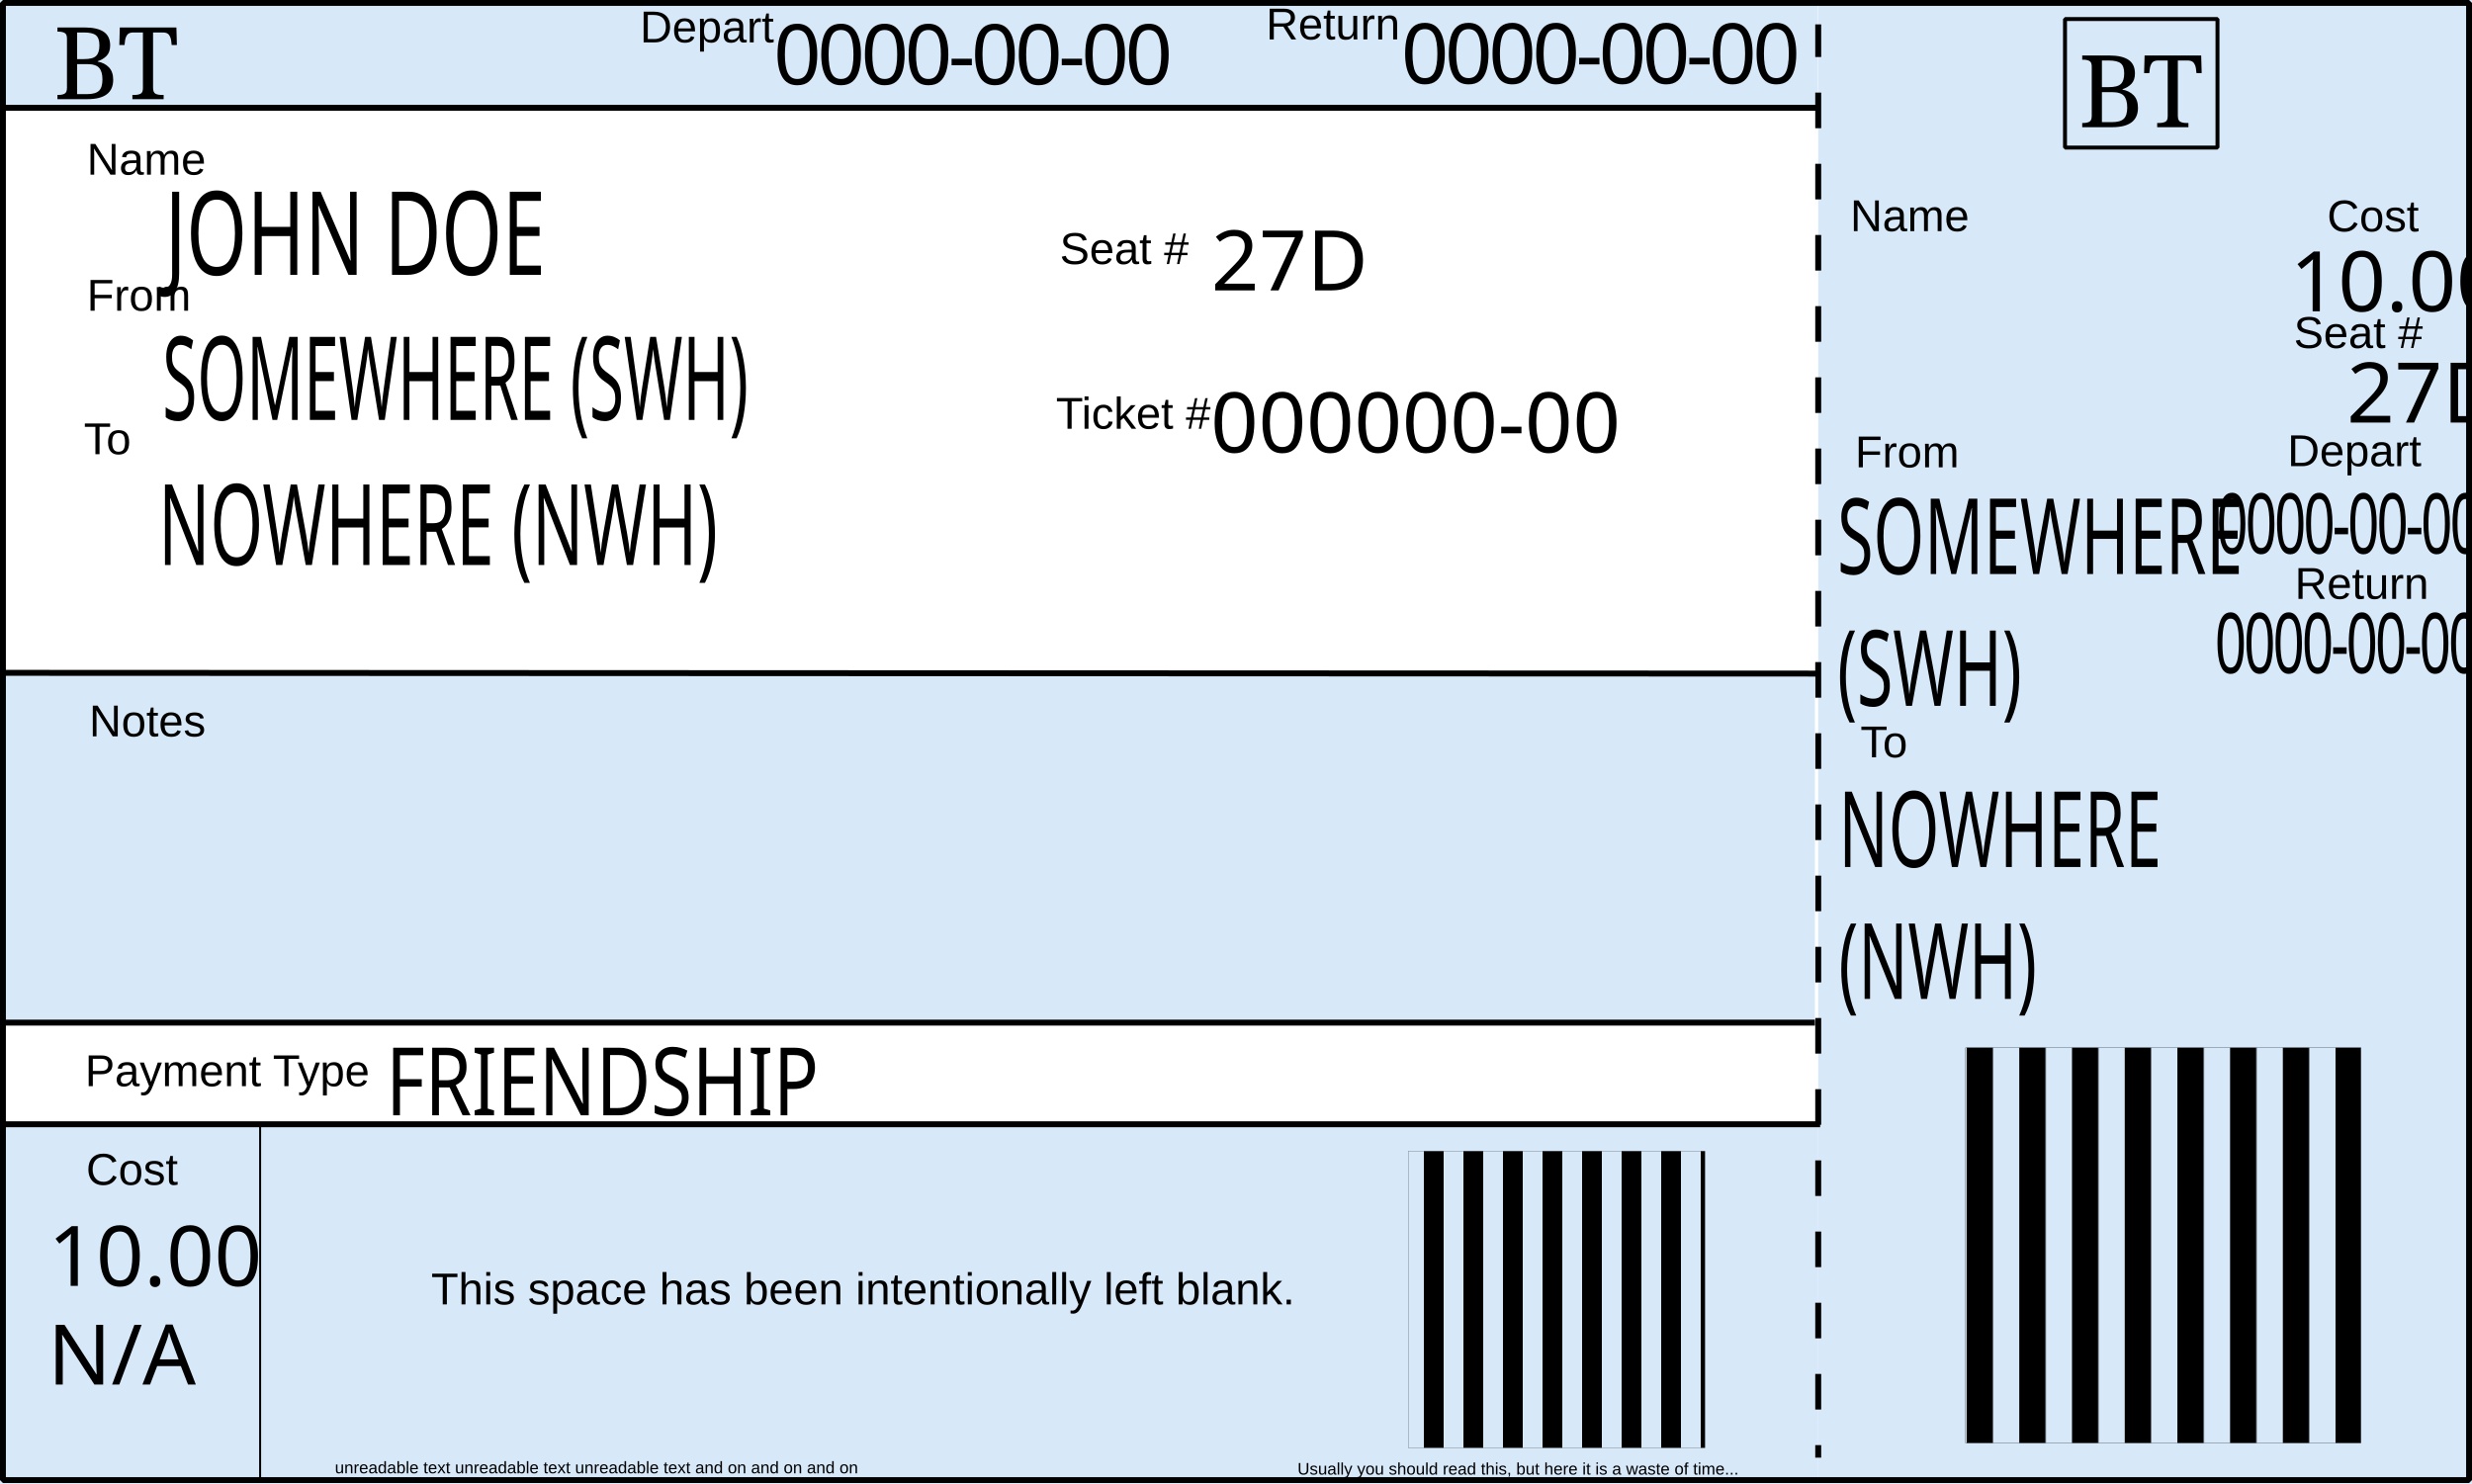
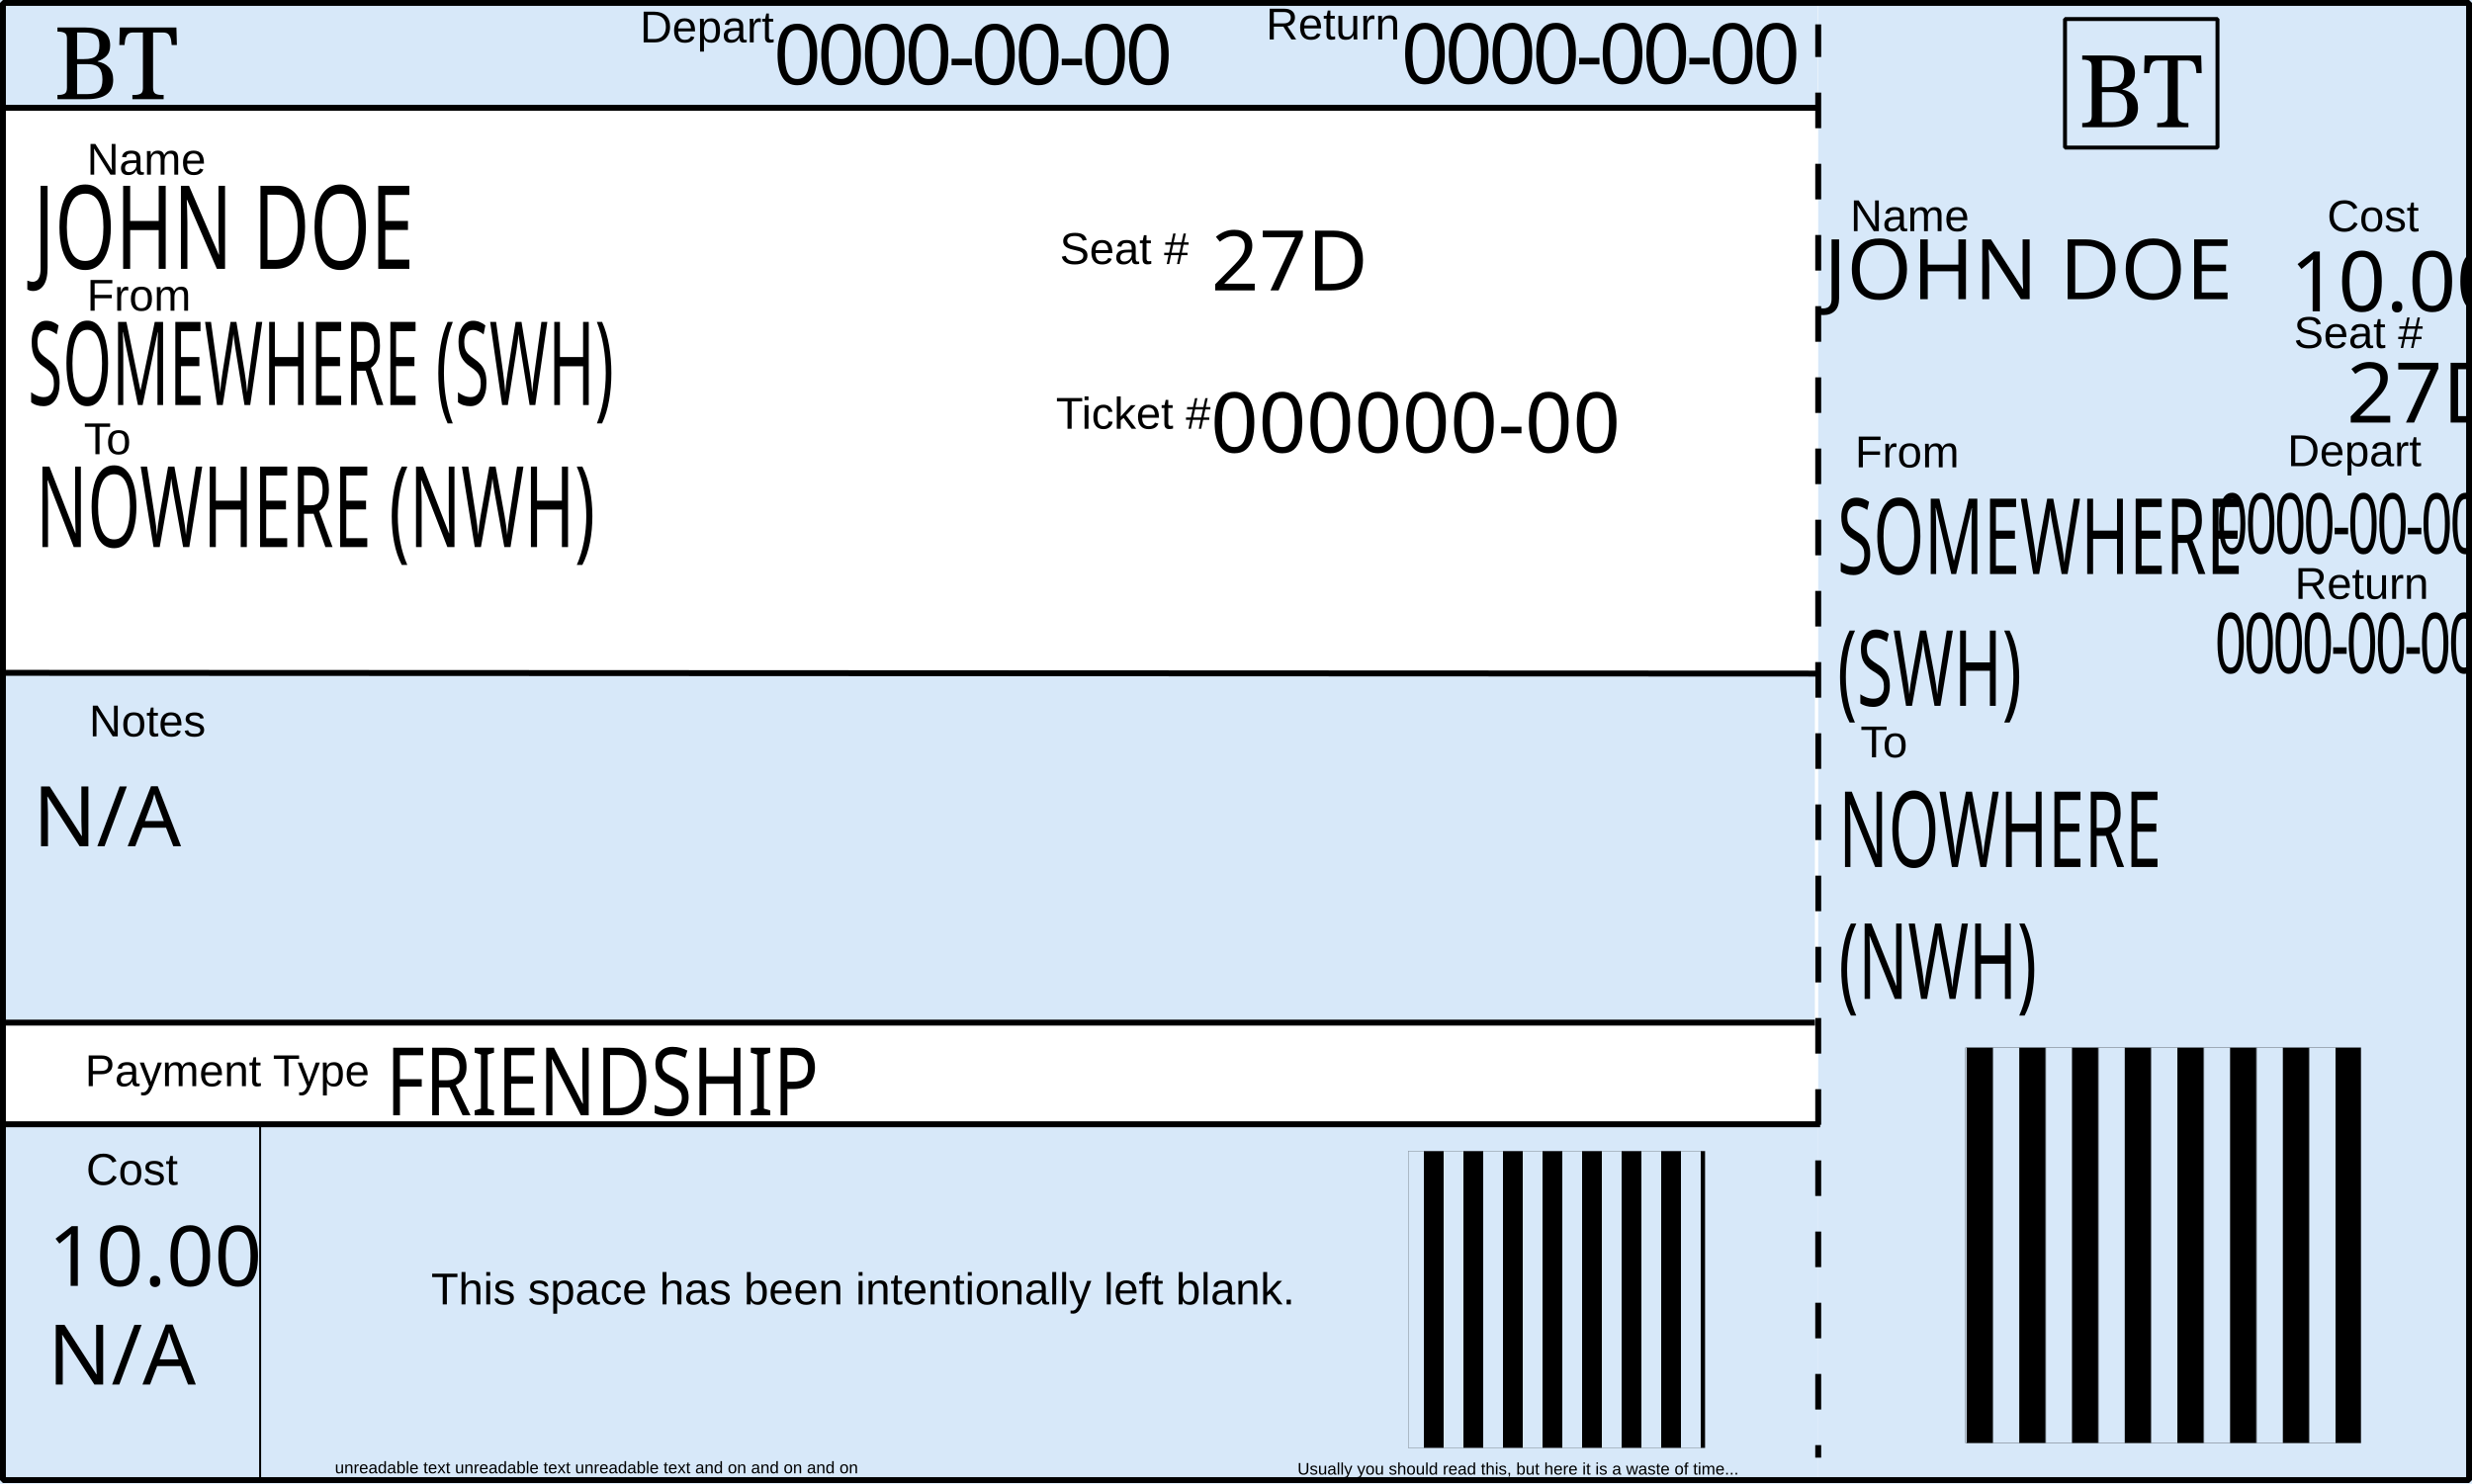
<svg xmlns="http://www.w3.org/2000/svg" xmlns:xlink="http://www.w3.org/1999/xlink" width="1250mm" height="750mm" viewBox="0 0 1250 750" version="1.1" id="svg8">
  <defs id="defs2">
    <pattern xlink:href="#Strips1_1" id="pattern6791" patternTransform="matrix(13.32445,0,0,13.32445,-364.653,-63.81736)" />
    <pattern id="Strips1_1" patternTransform="translate(0,0) scale(10,10)" height="1" width="2" patternUnits="userSpaceOnUse">
      <rect id="rect6069" height="2" width="1" y="-0.5" x="0" style="fill:black;stroke:none" />
    </pattern>
  </defs>
  <g id="layer1" transform="translate(0,453)">
    <rect style="fill:#d7e8f9;fill-opacity:1;stroke:#000000;stroke-width:0;stroke-linecap:square;stroke-linejoin:bevel;stroke-miterlimit:4;stroke-dasharray:none;stroke-dashoffset:5.669;stroke-opacity:1" id="rect4536" width="333.617" height="753.024" x="919.407" y="-455.631" />
    <rect style="fill:#d7e8f9;fill-opacity:1;stroke:#000000;stroke-width:0;stroke-linecap:square;stroke-linejoin:bevel;stroke-miterlimit:4;stroke-dasharray:none;stroke-dashoffset:5.669;stroke-opacity:1" id="rect4556-6" width="919.407" height="181.821" x="2.9531932e-14" y="115.571" />
    <rect style="fill:#d7e8f9;fill-opacity:1;stroke:#000000;stroke-width:0;stroke-linecap:square;stroke-linejoin:bevel;stroke-miterlimit:4;stroke-dasharray:none;stroke-dashoffset:5.669;stroke-opacity:1" id="rect4554" width="919.238" height="57.155" x="0" y="-455.631" />
    <path style="fill:none;stroke:#000000;stroke-width:3;stroke-linecap:butt;stroke-linejoin:miter;stroke-opacity:1;stroke-miterlimit:4;stroke-dasharray:18,18;stroke-dashoffset:1.5" d="M 919.407,-440.664 V 284.171" id="path4520" />
    <path style="fill:none;stroke:#000000;stroke-width:3;stroke-linecap:butt;stroke-linejoin:miter;stroke-miterlimit:4;stroke-dasharray:none;stroke-opacity:1" d="M -0.016,-398.476 H 904.119 l 15.119,0" id="path4522" />
    <rect style="fill:#d7e8f9;fill-opacity:1;stroke:#000000;stroke-width:0;stroke-linecap:square;stroke-linejoin:bevel;stroke-miterlimit:4;stroke-dasharray:none;stroke-dashoffset:5.669;stroke-opacity:1" id="rect4556" width="916.833" height="176.893" x="0.894" y="-112.726" />
    <path style="fill:none;stroke:#000000;stroke-width:3;stroke-linecap:butt;stroke-linejoin:miter;stroke-miterlimit:4;stroke-dasharray:none;stroke-opacity:1" d="M 0.894,-112.726 920.132,-112.348" id="path4524" />
    <path style="fill:none;stroke:#000000;stroke-width:3;stroke-linecap:butt;stroke-linejoin:miter;stroke-opacity:1;stroke-miterlimit:4;stroke-dasharray:none" d="M 917.726,64.167 H -1.512 v 0" id="path4526" />
    <path style="fill:none;stroke:#000000;stroke-width:3;stroke-linecap:butt;stroke-linejoin:miter;stroke-miterlimit:4;stroke-dasharray:none;stroke-opacity:1" d="M 920.372,115.571 H -1.512" id="path4530" />
    <path style="fill:none;stroke:#000000;stroke-width:1;stroke-linecap:butt;stroke-linejoin:miter;stroke-opacity:1;stroke-miterlimit:4;stroke-dasharray:none" d="m 131.536,115.571 v 179.917 h -1.512" id="path4532" />
    <rect style="fill:none;fill-opacity:1;stroke:#000000;stroke-width:2.981;stroke-linecap:square;stroke-linejoin:bevel;stroke-miterlimit:4;stroke-dasharray:none;stroke-dashoffset:5.669;stroke-opacity:1" id="rect4576" width="1247.019" height="747.019" x="1.49" y="-451.51" />
    <text xml:space="preserve" style="font-style:normal;font-variant:normal;font-weight:normal;font-stretch:normal;font-size:28.222px;line-height:1.25;font-family:monospace;-inkscape-font-specification:'monospace, Normal';font-variant-ligatures:normal;font-variant-caps:normal;font-variant-numeric:normal;font-feature-settings:normal;text-align:start;letter-spacing:0px;word-spacing:0px;writing-mode:lr-tb;text-anchor:start;fill:#000000;fill-opacity:1;stroke:none;stroke-width:0.265" x="323.611" y="-431.577" id="text4580">
      <tspan id="tspan4578" x="323.611" y="-431.577" style="font-style:normal;font-variant:normal;font-weight:normal;font-stretch:normal;font-size:22.578px;font-family:Arial;-inkscape-font-specification:Arial;stroke-width:0.265">Depart</tspan>
    </text>
    <text xml:space="preserve" style="font-style:normal;font-variant:normal;font-weight:normal;font-stretch:normal;font-size:28.222px;line-height:1.25;font-family:monospace;-inkscape-font-specification:'monospace, Normal';font-variant-ligatures:normal;font-variant-caps:normal;font-variant-numeric:normal;font-feature-settings:normal;text-align:start;letter-spacing:0px;word-spacing:0px;writing-mode:lr-tb;text-anchor:start;fill:#000000;fill-opacity:1;stroke:none;stroke-width:0.1;stroke-miterlimit:4;stroke-dasharray:none" x="708.448" y="-410.755" id="return_date">
      <tspan id="tspan4600" x="708.448" y="-410.755" style="font-style:normal;font-variant:normal;font-weight:normal;font-stretch:normal;font-size:42.333px;line-height:1;font-family:Impact;-inkscape-font-specification:Impact;letter-spacing:-2.117px;stroke-width:0.1;stroke-miterlimit:4;stroke-dasharray:none" rotate="0 0 0 0 0 0 0 0 0 0 0">0000-00-00</tspan>
    </text>
    <text xml:space="preserve" style="font-style:normal;font-variant:normal;font-weight:normal;font-stretch:normal;font-size:28.222px;line-height:1.25;font-family:monospace;-inkscape-font-specification:'monospace, Normal';font-variant-ligatures:normal;font-variant-caps:normal;font-variant-numeric:normal;font-feature-settings:normal;text-align:start;letter-spacing:0px;word-spacing:0px;writing-mode:lr-tb;text-anchor:start;fill:#000000;fill-opacity:1;stroke:none;stroke-width:0.265" x="640.168" y="-433.071" id="text4580-2">
      <tspan id="tspan4578-9" x="640.168" y="-433.071" style="font-style:normal;font-variant:normal;font-weight:normal;font-stretch:normal;font-size:22.578px;font-family:Arial;-inkscape-font-specification:Arial;stroke-width:0.265">Return</tspan>
    </text>
-     <text xml:space="preserve" style="font-style:normal;font-variant:normal;font-weight:normal;font-stretch:normal;font-size:28.222px;line-height:1.25;font-family:monospace;-inkscape-font-specification:'monospace, Normal';font-variant-ligatures:normal;font-variant-caps:normal;font-variant-numeric:normal;font-feature-settings:normal;text-align:start;letter-spacing:0px;word-spacing:0px;writing-mode:lr-tb;text-anchor:start;fill:#000000;fill-opacity:1;stroke:none;stroke-width:0.1;stroke-miterlimit:4;stroke-dasharray:none" x="391.096" y="-410.313" id="depart_date-0">
+     <text xml:space="preserve" style="font-style:normal;font-variant:normal;font-weight:normal;font-stretch:normal;font-size:28.222px;line-height:1.25;font-family:monospace;-inkscape-font-specification:'monospace, Normal';font-variant-ligatures:normal;font-variant-caps:normal;font-variant-numeric:normal;font-feature-settings:normal;text-align:start;letter-spacing:0px;word-spacing:0px;writing-mode:lr-tb;text-anchor:start;fill:#000000;fill-opacity:1;stroke:none;stroke-width:0.1;stroke-miterlimit:4;stroke-dasharray:none" x="391.096" y="-410.313" id="depart_date">
      <tspan id="tspan4600-9" x="391.096" y="-410.313" style="font-style:normal;font-variant:normal;font-weight:normal;font-stretch:normal;font-size:42.333px;line-height:1;font-family:Impact;-inkscape-font-specification:Impact;letter-spacing:-2.117px;stroke-width:0.1;stroke-miterlimit:4;stroke-dasharray:none" rotate="0 0 0 0 0 0 0 0 0 0 0">0000-00-00</tspan>
    </text>
    <text xml:space="preserve" style="font-style:normal;font-variant:normal;font-weight:normal;font-stretch:normal;font-size:28.222px;line-height:1.25;font-family:monospace;-inkscape-font-specification:'monospace, Normal';font-variant-ligatures:normal;font-variant-caps:normal;font-variant-numeric:normal;font-feature-settings:normal;text-align:start;letter-spacing:0px;word-spacing:0px;writing-mode:lr-tb;text-anchor:start;fill:#000000;fill-opacity:1;stroke:none;stroke-width:0.265" x="43.915" y="-364.669" id="text4580-4">
      <tspan id="tspan4578-8" x="43.915" y="-364.669" style="font-style:normal;font-variant:normal;font-weight:normal;font-stretch:normal;font-size:22.578px;font-family:Arial;-inkscape-font-specification:Arial;stroke-width:0.265">Name</tspan>
    </text>
    <text xml:space="preserve" style="font-style:normal;font-variant:normal;font-weight:normal;font-stretch:normal;font-size:28.222px;line-height:1.25;font-family:monospace;-inkscape-font-specification:'monospace, Normal';font-variant-ligatures:normal;font-variant-caps:normal;font-variant-numeric:normal;font-feature-settings:normal;text-align:start;letter-spacing:0px;word-spacing:0px;writing-mode:lr-tb;text-anchor:start;fill:#000000;fill-opacity:1;stroke:none;stroke-width:0.265" x="43.915" y="-295.877" id="text4580-4-0">
      <tspan id="tspan4578-8-4" x="43.915" y="-295.877" style="font-style:normal;font-variant:normal;font-weight:normal;font-stretch:normal;font-size:22.578px;font-family:Arial;-inkscape-font-specification:Arial;stroke-width:0.265">From</tspan>
    </text>
    <text xml:space="preserve" style="font-style:normal;font-variant:normal;font-weight:normal;font-stretch:normal;font-size:28.222px;line-height:1.25;font-family:monospace;-inkscape-font-specification:'monospace, Normal';font-variant-ligatures:normal;font-variant-caps:normal;font-variant-numeric:normal;font-feature-settings:normal;text-align:start;letter-spacing:0px;word-spacing:0px;writing-mode:lr-tb;text-anchor:start;fill:#000000;fill-opacity:1;stroke:none;stroke-width:0.265" x="42.403" y="-223.305" id="text4580-4-0-7">
      <tspan id="tspan4578-8-4-6" x="42.403" y="-223.305" style="font-style:normal;font-variant:normal;font-weight:normal;font-stretch:normal;font-size:22.578px;font-family:Arial;-inkscape-font-specification:Arial;stroke-width:0.265">To</tspan>
    </text>
-     <text xml:space="preserve" style="font-style:normal;font-variant:normal;font-weight:normal;font-stretch:normal;font-size:32.113px;line-height:1.25;font-family:Impact;-inkscape-font-specification:Impact;font-variant-ligatures:normal;font-variant-caps:normal;font-variant-numeric:normal;font-feature-settings:normal;text-align:start;letter-spacing:0px;word-spacing:0px;writing-mode:lr-tb;text-anchor:start;fill:#000000;fill-opacity:1;stroke:none;stroke-width:0.301" x="101.914" y="-257.007" id="name" transform="scale(0.8184704,1.221791)">
-       <tspan id="tspan5062" x="101.914" y="-257.007" style="font-size:48.169px;stroke-width:0.301">JOHN DOE</tspan>
+     <text xml:space="preserve" style="font-style:normal;font-variant:normal;font-weight:normal;font-stretch:normal;font-size:32.113px;line-height:1.25;font-family:Impact;-inkscape-font-specification:Impact;font-variant-ligatures:normal;font-variant-caps:normal;font-variant-numeric:normal;font-feature-settings:normal;text-align:start;letter-spacing:0px;word-spacing:0px;writing-mode:lr-tb;text-anchor:start;fill:#000000;fill-opacity:1;stroke:none;stroke-width:0.301" x="20.636" y="-259.482" id="name" transform="scale(0.8184704,1.221791)">
+       <tspan id="tspan5062" x="20.636" y="-259.482" style="font-size:48.169px;stroke-width:0.301">JOHN DOE</tspan>
    </text>
-     <text xml:space="preserve" style="font-style:normal;font-variant:normal;font-weight:normal;font-stretch:normal;font-size:28.903px;line-height:1.25;font-family:Impact;-inkscape-font-specification:Impact;font-variant-ligatures:normal;font-variant-caps:normal;font-variant-numeric:normal;font-feature-settings:normal;text-align:start;letter-spacing:0px;word-spacing:0px;writing-mode:lr-tb;text-anchor:start;fill:#000000;fill-opacity:1;stroke:none;stroke-width:0.271" x="111.518" y="-177.252" id="from" transform="scale(0.7366622,1.357474)">
-       <tspan id="tspan5062-0" x="111.518" y="-177.252" style="font-size:43.354px;stroke-width:0.271">SOMEWHERE (SWH)</tspan>
+     <text xml:space="preserve" style="font-style:normal;font-variant:normal;font-weight:normal;font-stretch:normal;font-size:28.903px;line-height:1.25;font-family:Impact;-inkscape-font-specification:Impact;font-variant-ligatures:normal;font-variant-caps:normal;font-variant-numeric:normal;font-feature-settings:normal;text-align:start;letter-spacing:0px;word-spacing:0px;writing-mode:lr-tb;text-anchor:start;fill:#000000;fill-opacity:1;stroke:none;stroke-width:0.271" x="19.161" y="-182.821" id="from" transform="scale(0.7366622,1.357474)">
+       <tspan id="tspan5062-0" x="19.161" y="-182.821" style="font-size:43.354px;stroke-width:0.271">SOMEWHERE (SWH)</tspan>
    </text>
-     <text xml:space="preserve" style="font-style:normal;font-variant:normal;font-weight:normal;font-stretch:normal;font-size:29.514px;line-height:1.25;font-family:Impact;-inkscape-font-specification:Impact;font-variant-ligatures:normal;font-variant-caps:normal;font-variant-numeric:normal;font-feature-settings:normal;text-align:start;letter-spacing:0px;word-spacing:0px;writing-mode:lr-tb;text-anchor:start;fill:#000000;fill-opacity:1;stroke:none;stroke-width:0.277" x="103.147" y="-129.872" id="to" transform="scale(0.7764646,1.287889)">
-       <tspan id="tspan5062-0-3" x="103.147" y="-129.872" style="font-size:44.272px;stroke-width:0.277">NOWHERE (NWH)</tspan>
+     <text xml:space="preserve" style="font-style:normal;font-variant:normal;font-weight:normal;font-stretch:normal;font-size:29.514px;line-height:1.25;font-family:Impact;-inkscape-font-specification:Impact;font-variant-ligatures:normal;font-variant-caps:normal;font-variant-numeric:normal;font-feature-settings:normal;text-align:start;letter-spacing:0px;word-spacing:0px;writing-mode:lr-tb;text-anchor:start;fill:#000000;fill-opacity:1;stroke:none;stroke-width:0.277" x="23.314" y="-136.916" id="to" transform="scale(0.7764646,1.287889)">
+       <tspan id="tspan5062-0-3" x="23.314" y="-136.916" style="font-size:44.272px;stroke-width:0.277">NOWHERE (NWH)</tspan>
    </text>
    <text xml:space="preserve" style="font-style:normal;font-variant:normal;font-weight:normal;font-stretch:normal;font-size:28.222px;line-height:1.25;font-family:monospace;-inkscape-font-specification:'monospace, Normal';font-variant-ligatures:normal;font-variant-caps:normal;font-variant-numeric:normal;font-feature-settings:normal;text-align:start;letter-spacing:0px;word-spacing:0px;writing-mode:lr-tb;text-anchor:start;fill:#000000;fill-opacity:1;stroke:none;stroke-width:0.265" x="535.871" y="-319.468" id="text4580-4-0-3">
      <tspan id="tspan4578-8-4-1" x="535.871" y="-319.468" style="font-style:normal;font-variant:normal;font-weight:normal;font-stretch:normal;font-size:22.578px;font-family:Arial;-inkscape-font-specification:Arial;stroke-width:0.265">Seat #</tspan>
    </text>
    <text xml:space="preserve" style="font-style:normal;font-variant:normal;font-weight:normal;font-stretch:normal;font-size:28.222px;line-height:1.25;font-family:monospace;-inkscape-font-specification:'monospace, Normal';font-variant-ligatures:normal;font-variant-caps:normal;font-variant-numeric:normal;font-feature-settings:normal;text-align:start;letter-spacing:0px;word-spacing:0px;writing-mode:lr-tb;text-anchor:start;fill:#000000;fill-opacity:1;stroke:none;stroke-width:0.265" x="533.952" y="-236.181" id="text4580-4-0-3-0">
      <tspan id="tspan4578-8-4-1-4" x="533.952" y="-236.181" style="font-style:normal;font-variant:normal;font-weight:normal;font-stretch:normal;font-size:22.578px;font-family:Arial;-inkscape-font-specification:Arial;stroke-width:0.265">Ticket #</tspan>
    </text>
    <text xml:space="preserve" style="font-style:normal;font-variant:normal;font-weight:normal;font-stretch:normal;font-size:28.222px;line-height:1.25;font-family:Impact;-inkscape-font-specification:Impact;font-variant-ligatures:normal;font-variant-caps:normal;font-variant-numeric:normal;font-feature-settings:normal;text-align:start;letter-spacing:0px;word-spacing:0px;writing-mode:lr-tb;text-anchor:start;fill:#000000;fill-opacity:1;stroke:none;stroke-width:0.265" x="612.46" y="-306.148" id="seat">
      <tspan id="tspan5062-0-3-0" x="612.46" y="-306.148" style="font-size:42.333px;stroke-width:0.265">27D</tspan>
    </text>
    <text xml:space="preserve" style="font-style:normal;font-variant:normal;font-weight:normal;font-stretch:normal;font-size:28.222px;line-height:1.25;font-family:Impact;-inkscape-font-specification:Impact;font-variant-ligatures:normal;font-variant-caps:normal;font-variant-numeric:normal;font-feature-settings:normal;text-align:start;letter-spacing:0px;word-spacing:0px;writing-mode:lr-tb;text-anchor:start;fill:#000000;fill-opacity:1;stroke:none;stroke-width:0.265" x="612.122" y="-224.185" id="ticket_number">
      <tspan id="tspan5062-0-3-0-9" x="612.122" y="-224.185" style="font-size:42.333px;stroke-width:0.265">000000-00</tspan>
    </text>
    <text xml:space="preserve" style="font-style:normal;font-variant:normal;font-weight:normal;font-stretch:normal;font-size:28.222px;line-height:1.25;font-family:monospace;-inkscape-font-specification:'monospace, Normal';font-variant-ligatures:normal;font-variant-caps:normal;font-variant-numeric:normal;font-feature-settings:normal;text-align:start;letter-spacing:0px;word-spacing:0px;writing-mode:lr-tb;text-anchor:start;fill:#000000;fill-opacity:1;stroke:none;stroke-width:0.265" x="45.069" y="-80.587" id="text4580-4-4">
      <tspan id="tspan4578-8-8" x="45.069" y="-80.587" style="font-style:normal;font-variant:normal;font-weight:normal;font-stretch:normal;font-size:22.578px;font-family:Arial;-inkscape-font-specification:Arial;stroke-width:0.265">Notes</tspan>
    </text>
    <flowRoot xml:space="preserve" id="flowRoot5192" style="fill:black;fill-opacity:1;stroke:none;font-family:Impact;font-style:normal;font-weight:normal;font-size:160px;line-height:1.25;letter-spacing:0px;word-spacing:0px;-inkscape-font-specification:Impact;font-stretch:normal;font-variant:normal;text-anchor:start;text-align:start;writing-mode:lr;font-variant-ligatures:normal;font-variant-caps:normal;font-variant-numeric:normal;font-feature-settings:normal;">
      <flowRegion id="flowRegion5194" style="font-size:160px;">
        <rect id="rect5196" width="3068.571" height="640" x="400" y="1314.646" style="font-size:160px;" />
      </flowRegion>
      <flowPara id="flowPara5198" />
-     </flowRoot>
-     <flowRoot xml:space="preserve" id="notes" style="font-style:normal;font-variant:normal;font-weight:normal;font-stretch:normal;font-size:106.667px;line-height:1.25;font-family:Impact;-inkscape-font-specification:Impact;font-variant-ligatures:normal;font-variant-caps:normal;font-variant-numeric:normal;font-feature-settings:normal;text-align:start;letter-spacing:0px;word-spacing:0px;writing-mode:lr-tb;text-anchor:start;fill:#000000;fill-opacity:1;stroke:none" transform="matrix(0.2645833,0,0,0.2645833,0,-453)">
-       <flowRegion id="flowRegion5202">
-         <rect id="rect5204" width="3040" height="651.429" x="428.571" y="1303.217" />
-       </flowRegion>
-       <flowPara id="flowPara5210" style="font-size:160px">N/A</flowPara>
    </flowRoot>
    <text xml:space="preserve" style="font-style:normal;font-variant:normal;font-weight:normal;font-stretch:normal;font-size:28.222px;line-height:1.25;font-family:monospace;-inkscape-font-specification:'monospace, Normal';font-variant-ligatures:normal;font-variant-caps:normal;font-variant-numeric:normal;font-feature-settings:normal;text-align:start;letter-spacing:0px;word-spacing:0px;writing-mode:lr-tb;text-anchor:start;fill:#000000;fill-opacity:1;stroke:none;stroke-width:0.265" x="43.557" y="146.199" id="text4580-4-5">
      <tspan id="tspan4578-8-3" x="43.557" y="146.199" style="font-style:normal;font-variant:normal;font-weight:normal;font-stretch:normal;font-size:22.578px;font-family:Arial;-inkscape-font-specification:Arial;stroke-width:0.265">Cost</tspan>
    </text>
    <rect style="fill:url(#Strips1_1);fill-opacity:1.0;stroke:#000000;stroke-width:0.1;stroke-linecap:square;stroke-linejoin:bevel;stroke-miterlimit:4;stroke-dasharray:none;stroke-dashoffset:5.669;stroke-opacity:1" id="qr_code" width="150" height="150" x="712.107" y="129.179" />
    <rect style="fill:url(#pattern6791);fill-opacity:1;stroke:#000000;stroke-width:0.133;stroke-linecap:square;stroke-linejoin:bevel;stroke-miterlimit:4;stroke-dasharray:none;stroke-dashoffset:5.669;stroke-opacity:1" id="qr_code_stub" width="199.867" height="199.867" x="993.933" y="76.867" />
    <text xml:space="preserve" style="font-style:normal;font-variant:normal;font-weight:normal;font-stretch:normal;font-size:28.222px;line-height:1.25;font-family:Impact;-inkscape-font-specification:Impact;font-variant-ligatures:normal;font-variant-caps:normal;font-variant-numeric:normal;font-feature-settings:normal;text-align:start;letter-spacing:0px;word-spacing:0px;writing-mode:lr-tb;text-anchor:start;fill:#000000;fill-opacity:1;stroke:none;stroke-width:0.265" x="169.333" y="292.086" id="text5253">
      <tspan id="tspan5251" x="169.333" y="292.086" style="font-size:8.467px;stroke-width:0.265;-inkscape-font-specification:Arial;font-family:Arial;font-weight:normal;font-style:normal;font-stretch:normal;font-variant:normal">unreadable text unreadable text unreadable text and on and on and on</tspan>
    </text>
    <text xml:space="preserve" style="font-style:normal;font-variant:normal;font-weight:normal;font-stretch:normal;font-size:28.222px;line-height:1.25;font-family:Impact;-inkscape-font-specification:Impact;font-variant-ligatures:normal;font-variant-caps:normal;font-variant-numeric:normal;font-feature-settings:normal;text-align:start;letter-spacing:0px;word-spacing:0px;writing-mode:lr-tb;text-anchor:start;fill:#000000;fill-opacity:1;stroke:none;stroke-width:0.265" x="656.101" y="292.737" id="text5253-3">
      <tspan id="tspan5251-5" x="656.101" y="292.737" style="font-size:8.467px;stroke-width:0.265;-inkscape-font-specification:Arial;font-family:Arial;font-weight:normal;font-style:normal;font-stretch:normal;font-variant:normal">Usually you should read this, but here it is a waste of time...</tspan>
    </text>
    <text xml:space="preserve" style="font-style:normal;font-variant:normal;font-weight:normal;font-stretch:normal;font-size:28.222px;line-height:1.25;font-family:Impact;-inkscape-font-specification:Impact;font-variant-ligatures:normal;font-variant-caps:normal;font-variant-numeric:normal;font-feature-settings:normal;text-align:start;letter-spacing:0px;word-spacing:0px;writing-mode:lr-tb;text-anchor:start;fill:#000000;fill-opacity:1;stroke:none;stroke-width:0.265" x="24.329" y="197.316" id="cost">
      <tspan id="tspan5062-0-3-3" x="24.329" y="197.316" style="font-size:42.333px;stroke-width:0.265">10.00</tspan>
    </text>
    <text xml:space="preserve" style="font-style:normal;font-variant:normal;font-weight:normal;font-stretch:normal;font-size:28.222px;line-height:1.25;font-family:Impact;-inkscape-font-specification:Impact;font-variant-ligatures:normal;font-variant-caps:normal;font-variant-numeric:normal;font-feature-settings:normal;text-align:start;letter-spacing:0px;word-spacing:0px;writing-mode:lr-tb;text-anchor:start;fill:#000000;fill-opacity:1;stroke:none;stroke-width:0.265" x="24.103" y="247.209" id="cost_na">
      <tspan id="tspan5062-0-3-3-6" x="24.103" y="247.209" style="font-size:42.333px;stroke-width:0.265">N/A</tspan>
    </text>
    <text xml:space="preserve" style="font-style:normal;font-variant:normal;font-weight:normal;font-stretch:normal;font-size:28.222px;line-height:1.25;font-family:monospace;-inkscape-font-specification:'monospace, Normal';font-variant-ligatures:normal;font-variant-caps:normal;font-variant-numeric:normal;font-feature-settings:normal;text-align:start;letter-spacing:0px;word-spacing:0px;writing-mode:lr-tb;text-anchor:start;fill:#000000;fill-opacity:1;stroke:none;stroke-width:0.265" x="42.99" y="96.306" id="text4580-4-0-73">
      <tspan id="tspan4578-8-4-9" x="42.99" y="96.306" style="font-style:normal;font-variant:normal;font-weight:normal;font-stretch:normal;font-size:22.578px;font-family:Arial;-inkscape-font-specification:Arial;stroke-width:0.265">Payment Type</tspan>
    </text>
    <text xml:space="preserve" style="font-style:normal;font-variant:normal;font-weight:normal;font-stretch:normal;font-size:28.426px;line-height:1.25;font-family:Impact;-inkscape-font-specification:Impact;font-variant-ligatures:normal;font-variant-caps:normal;font-variant-numeric:normal;font-feature-settings:normal;text-align:start;letter-spacing:0px;word-spacing:0px;writing-mode:lr-tb;text-anchor:start;fill:#000000;fill-opacity:1;stroke:none;stroke-width:0.266" x="218.923" y="98.976" id="payment_type" transform="scale(0.8913004,1.121956)">
      <tspan id="tspan5062-0-3-3-4" x="218.923" y="98.976" style="font-size:42.639px;stroke-width:0.266">FRIENDSHIP</tspan>
    </text>
    <text xml:space="preserve" style="font-style:normal;font-variant:normal;font-weight:normal;font-stretch:normal;font-size:28.222px;line-height:1.25;font-family:monospace;-inkscape-font-specification:'monospace, Normal';font-variant-ligatures:normal;font-variant-caps:normal;font-variant-numeric:normal;font-feature-settings:normal;text-align:start;letter-spacing:0px;word-spacing:0px;writing-mode:lr-tb;text-anchor:start;fill:#000000;fill-opacity:1;stroke:none;stroke-width:0.265" x="935.581" y="-336.099" id="text4580-4-1">
      <tspan id="tspan4578-8-1" x="935.581" y="-336.099" style="font-style:normal;font-variant:normal;font-weight:normal;font-stretch:normal;font-size:22.578px;font-family:Arial;-inkscape-font-specification:Arial;stroke-width:0.265">Name</tspan>
    </text>
    <text xml:space="preserve" style="font-style:normal;font-variant:normal;font-weight:normal;font-stretch:normal;font-size:28.222px;line-height:1.25;font-family:monospace;-inkscape-font-specification:'monospace, Normal';font-variant-ligatures:normal;font-variant-caps:normal;font-variant-numeric:normal;font-feature-settings:normal;text-align:start;letter-spacing:0px;word-spacing:0px;writing-mode:lr-tb;text-anchor:start;fill:#000000;fill-opacity:1;stroke:none;stroke-width:0.265" x="938.038" y="-216.659" id="text4580-4-0-4">
      <tspan id="tspan4578-8-4-7" x="938.038" y="-216.659" style="font-style:normal;font-variant:normal;font-weight:normal;font-stretch:normal;font-size:22.578px;font-family:Arial;-inkscape-font-specification:Arial;stroke-width:0.265">From</tspan>
    </text>
    <text xml:space="preserve" style="font-style:normal;font-variant:normal;font-weight:normal;font-stretch:normal;font-size:28.222px;line-height:1.25;font-family:monospace;-inkscape-font-specification:'monospace, Normal';font-variant-ligatures:normal;font-variant-caps:normal;font-variant-numeric:normal;font-feature-settings:normal;text-align:start;letter-spacing:0px;word-spacing:0px;writing-mode:lr-tb;text-anchor:start;fill:#000000;fill-opacity:1;stroke:none;stroke-width:0.265" x="940.732" y="-70.004" id="text4580-4-0-7-9">
      <tspan id="tspan4578-8-4-6-1" x="940.732" y="-70.004" style="font-style:normal;font-variant:normal;font-weight:normal;font-stretch:normal;font-size:22.578px;font-family:Arial;-inkscape-font-specification:Arial;stroke-width:0.265">To</tspan>
    </text>
    <text xml:space="preserve" style="font-style:normal;font-variant:normal;font-weight:normal;font-stretch:normal;font-size:28.222px;line-height:1.25;font-family:monospace;-inkscape-font-specification:'monospace, Normal';font-variant-ligatures:normal;font-variant-caps:normal;font-variant-numeric:normal;font-feature-settings:normal;text-align:start;letter-spacing:0px;word-spacing:0px;writing-mode:lr-tb;text-anchor:start;fill:#000000;fill-opacity:1;stroke:none;stroke-width:0.265" x="1176.75" y="-335.967" id="text4580-4-5-7">
      <tspan id="tspan4578-8-3-0" x="1176.75" y="-335.967" style="font-style:normal;font-variant:normal;font-weight:normal;font-stretch:normal;font-size:22.578px;font-family:Arial;-inkscape-font-specification:Arial;stroke-width:0.265">Cost</tspan>
    </text>
    <text xml:space="preserve" style="font-style:normal;font-variant:normal;font-weight:normal;font-stretch:normal;font-size:28.222px;line-height:1.25;font-family:monospace;-inkscape-font-specification:'monospace, Normal';font-variant-ligatures:normal;font-variant-caps:normal;font-variant-numeric:normal;font-feature-settings:normal;text-align:start;letter-spacing:0px;word-spacing:0px;writing-mode:lr-tb;text-anchor:start;fill:#000000;fill-opacity:1;stroke:none;stroke-width:0.265" x="1159.88" y="-277.002" id="text4580-4-0-3-5">
      <tspan id="tspan4578-8-4-1-0" x="1159.88" y="-277.002" style="font-style:normal;font-variant:normal;font-weight:normal;font-stretch:normal;font-size:22.578px;font-family:Arial;-inkscape-font-specification:Arial;stroke-width:0.265">Seat #</tspan>
    </text>
    <text xml:space="preserve" style="font-style:normal;font-variant:normal;font-weight:normal;font-stretch:normal;font-size:28.222px;line-height:1.25;font-family:monospace;-inkscape-font-specification:'monospace, Normal';font-variant-ligatures:normal;font-variant-caps:normal;font-variant-numeric:normal;font-feature-settings:normal;text-align:start;letter-spacing:0px;word-spacing:0px;writing-mode:lr-tb;text-anchor:start;fill:#000000;fill-opacity:1;stroke:none;stroke-width:0.265" x="1156.676" y="-217.258" id="text4580-7">
      <tspan id="tspan4578-4" x="1156.676" y="-217.258" style="font-style:normal;font-variant:normal;font-weight:normal;font-stretch:normal;font-size:22.578px;font-family:Arial;-inkscape-font-specification:Arial;stroke-width:0.265">Depart</tspan>
    </text>
    <text xml:space="preserve" style="font-style:normal;font-variant:normal;font-weight:normal;font-stretch:normal;font-size:28.222px;line-height:1.25;font-family:monospace;-inkscape-font-specification:'monospace, Normal';font-variant-ligatures:normal;font-variant-caps:normal;font-variant-numeric:normal;font-feature-settings:normal;text-align:start;letter-spacing:0px;word-spacing:0px;writing-mode:lr-tb;text-anchor:start;fill:#000000;fill-opacity:1;stroke:none;stroke-width:0.265" x="1160.389" y="-150.135" id="text4580-2-7">
      <tspan id="tspan4578-9-1" x="1160.389" y="-150.135" style="font-style:normal;font-variant:normal;font-weight:normal;font-stretch:normal;font-size:22.578px;font-family:Arial;-inkscape-font-specification:Arial;stroke-width:0.265">Return</tspan>
    </text>
    <text xml:space="preserve" style="font-style:normal;font-variant:normal;font-weight:normal;font-stretch:normal;font-size:23.006px;line-height:1.25;font-family:monospace;-inkscape-font-specification:'monospace, Normal';font-variant-ligatures:normal;font-variant-caps:normal;font-variant-numeric:normal;font-feature-settings:normal;text-align:start;letter-spacing:0px;word-spacing:0px;writing-mode:lr-tb;text-anchor:start;fill:#000000;fill-opacity:1;stroke:none;stroke-width:0.082;stroke-miterlimit:4;stroke-dasharray:none" x="1374.746" y="-141.11" id="depart_date_stub" transform="scale(0.8151901,1.226708)">
      <tspan id="tspan4600-9-3" x="1374.746" y="-141.11" style="font-style:normal;font-variant:normal;font-weight:normal;font-stretch:normal;font-size:34.51px;line-height:1;font-family:Impact;-inkscape-font-specification:Impact;letter-spacing:-1.725px;stroke-width:0.082;stroke-miterlimit:4;stroke-dasharray:none" rotate="0 0 0 0 0 0 0 0 0 0 0">0000-00-00</tspan>
    </text>
    <text xml:space="preserve" style="font-style:normal;font-variant:normal;font-weight:normal;font-stretch:normal;font-size:28.222px;line-height:1.25;font-family:Impact;-inkscape-font-specification:Impact;font-variant-ligatures:normal;font-variant-caps:normal;font-variant-numeric:normal;font-feature-settings:normal;text-align:start;letter-spacing:0px;word-spacing:0px;writing-mode:lr-tb;text-anchor:start;fill:#000000;fill-opacity:1;stroke:none;stroke-width:0.265" x="1186.646" y="-239.304" id="seat_stub">
      <tspan id="tspan5062-0-3-0-2" x="1186.646" y="-239.304" style="font-size:42.333px;stroke-width:0.265">27D</tspan>
    </text>
    <text xml:space="preserve" style="font-style:normal;font-variant:normal;font-weight:normal;font-stretch:normal;font-size:28.222px;line-height:1.25;font-family:Impact;-inkscape-font-specification:Impact;font-variant-ligatures:normal;font-variant-caps:normal;font-variant-numeric:normal;font-feature-settings:normal;text-align:start;letter-spacing:0px;word-spacing:0px;writing-mode:lr-tb;text-anchor:start;fill:#000000;fill-opacity:1;stroke:none;stroke-width:0.265" x="1158.032" y="-295.565" id="cost_stub">
      <tspan id="tspan5062-0-3-3-3" x="1158.032" y="-295.565" style="font-size:42.333px;stroke-width:0.265">10.00</tspan>
    </text>
    <text xml:space="preserve" style="font-style:normal;font-variant:normal;font-weight:normal;font-stretch:normal;font-size:23.006px;line-height:1.25;font-family:monospace;-inkscape-font-specification:'monospace, Normal';font-variant-ligatures:normal;font-variant-caps:normal;font-variant-numeric:normal;font-feature-settings:normal;text-align:start;letter-spacing:0px;word-spacing:0px;writing-mode:lr-tb;text-anchor:start;fill:#000000;fill-opacity:1;stroke:none;stroke-width:0.082;stroke-miterlimit:4;stroke-dasharray:none" x="1373.819" y="-91.81" id="return_date_stub" transform="scale(0.8151901,1.226708)">
      <tspan id="tspan4600-9-3-2" x="1373.819" y="-91.81" style="font-style:normal;font-variant:normal;font-weight:normal;font-stretch:normal;font-size:34.51px;line-height:1;font-family:Impact;-inkscape-font-specification:Impact;letter-spacing:-1.725px;stroke-width:0.082;stroke-miterlimit:4;stroke-dasharray:none" rotate="0 0 0 0 0 0 0 0 0 0 0">0000-00-00</tspan>
    </text>
-     <text xml:space="preserve" style="font-style:normal;font-variant:normal;font-weight:normal;font-stretch:normal;font-size:28px;line-height:1.25;font-family:Impact;-inkscape-font-specification:Impact;font-variant-ligatures:normal;font-variant-caps:normal;font-variant-numeric:normal;font-feature-settings:normal;text-align:start;letter-spacing:0px;word-spacing:0px;writing-mode:lr-tb;text-anchor:start;fill:#000000;fill-opacity:1;stroke:none;stroke-width:0.263" x="1180.091" y="-128.096" id="from-5" transform="scale(0.7873159,1.270138)">
+     <text xml:space="preserve" style="font-style:normal;font-variant:normal;font-weight:normal;font-stretch:normal;font-size:28px;line-height:1.25;font-family:Impact;-inkscape-font-specification:Impact;font-variant-ligatures:normal;font-variant-caps:normal;font-variant-numeric:normal;font-feature-settings:normal;text-align:start;letter-spacing:0px;word-spacing:0px;writing-mode:lr-tb;text-anchor:start;fill:#000000;fill-opacity:1;stroke:none;stroke-width:0.263" x="1180.091" y="-128.096" id="from_stub" transform="scale(0.7873159,1.270138)">
      <tspan id="tspan5062-0-2" x="1180.091" y="-128.096" style="font-size:42px;stroke-width:0.263">SOMEWHERE</tspan>
      <tspan x="1180.091" y="-75.596" style="font-size:42px;stroke-width:0.263" id="tspan7037">(SWH)</tspan>
    </text>
    <text xml:space="preserve" style="font-style:normal;font-variant:normal;font-weight:normal;font-stretch:normal;font-size:28px;line-height:1.25;font-family:Impact;-inkscape-font-specification:Impact;font-variant-ligatures:normal;font-variant-caps:normal;font-variant-numeric:normal;font-feature-settings:normal;text-align:start;letter-spacing:0px;word-spacing:0px;writing-mode:lr-tb;text-anchor:start;fill:#000000;fill-opacity:1;stroke:none;stroke-width:0.263" x="1180.899" y="-11.442" id="from-5-3" transform="scale(0.7873158,1.270138)">
      <tspan id="tspan5062-0-2-6" x="1180.899" y="-11.442" style="font-size:42px;stroke-width:0.263">NOWHERE </tspan>
      <tspan x="1180.899" y="41.058" style="font-size:42px;stroke-width:0.263" id="tspan7035">(NWH)</tspan>
    </text>
-     <flowRoot xml:space="preserve" id="name_stub" style="font-style:normal;font-variant:normal;font-weight:normal;font-stretch:normal;font-size:160px;line-height:1.25;font-family:Impact;-inkscape-font-specification:Impact;font-variant-ligatures:normal;font-variant-caps:normal;font-variant-numeric:normal;font-feature-settings:normal;text-align:start;letter-spacing:0px;word-spacing:0px;writing-mode:lr-tb;text-anchor:start;fill:#000000;fill-opacity:1;stroke:none" transform="matrix(0.2645833,0,0,0.2645833,0,-453)">
-       <flowRegion id="flowRegion7059" style="font-size:160px">
-         <rect id="rect7061" width="748.572" height="417.143" x="3531.428" y="463.217" style="font-size:160px" />
-       </flowRegion>
-       <flowPara id="flowPara7063">John Doe</flowPara>
-     </flowRoot>
    <text xml:space="preserve" style="font-style:normal;font-variant:normal;font-weight:normal;font-stretch:normal;font-size:28.222px;line-height:1.25;font-family:Constantia;-inkscape-font-specification:Constantia;font-variant-ligatures:normal;font-variant-caps:normal;font-variant-numeric:normal;font-feature-settings:normal;text-align:start;letter-spacing:0px;word-spacing:0px;writing-mode:lr-tb;text-anchor:start;fill:#000000;fill-opacity:1;stroke:none;stroke-width:0.265" x="1050.972" y="-388.672" id="text7067-9">
      <tspan id="tspan7065-9" x="1050.972" y="-388.672" style="font-size:50.8px;stroke-width:0.265" dy="0 -11.11">BT</tspan>
    </text>
    <text xml:space="preserve" style="font-style:normal;font-variant:normal;font-weight:normal;font-stretch:normal;font-size:28.222px;line-height:1.25;font-family:Constantia;-inkscape-font-specification:Constantia;font-variant-ligatures:normal;font-variant-caps:normal;font-variant-numeric:normal;font-feature-settings:normal;text-align:start;letter-spacing:0px;word-spacing:0px;writing-mode:lr-tb;text-anchor:start;fill:#000000;fill-opacity:1;stroke:none;stroke-width:0.265" x="27.115" y="-402.847" id="text7067-9-4">
      <tspan id="tspan7065-9-8" x="27.115" y="-402.847" style="font-size:50.8px;stroke-width:0.265" dy="0 -11.11">BT</tspan>
    </text>
    <text xml:space="preserve" style="font-style:normal;font-variant:normal;font-weight:normal;font-stretch:normal;font-size:28.222px;line-height:1.25;font-family:monospace;-inkscape-font-specification:'monospace, Normal';font-variant-ligatures:normal;font-variant-caps:normal;font-variant-numeric:normal;font-feature-settings:normal;text-align:start;letter-spacing:0px;word-spacing:0px;writing-mode:lr-tb;text-anchor:start;fill:#000000;fill-opacity:1;stroke:none;stroke-width:0.265" x="218.027" y="206.675" id="text4580-4-4-8">
      <tspan id="tspan4578-8-8-9" x="218.027" y="206.675" style="font-style:normal;font-variant:normal;font-weight:normal;font-stretch:normal;font-size:22.578px;font-family:Arial;-inkscape-font-specification:Arial;stroke-width:0.265">This space has been intentionally left blank.</tspan>
    </text>
    <rect style="fill:none;fill-opacity:1;stroke:#000000;stroke-width:2;stroke-linecap:square;stroke-linejoin:bevel;stroke-miterlimit:4;stroke-dasharray:none;stroke-dashoffset:5.669;stroke-opacity:1" id="rect7123" width="77.107" height="65.012" x="1044.197" y="-443.38" />
+     <text xml:space="preserve" style="font-style:normal;font-variant:normal;font-weight:normal;font-stretch:normal;font-size:28.222px;line-height:1.25;font-family:Constantia;-inkscape-font-specification:Constantia;font-variant-ligatures:normal;font-variant-caps:normal;font-variant-numeric:normal;font-feature-settings:normal;text-align:start;letter-spacing:0px;word-spacing:0px;writing-mode:lr-tb;text-anchor:start;fill:#000000;fill-opacity:1;stroke:none;stroke-width:0.265" x="16.631" y="-25.036" id="notes">
+       <tspan id="tspan927" x="16.631" y="-25.036" style="font-style:normal;font-variant:normal;font-weight:normal;font-stretch:normal;font-size:42.333px;font-family:Impact;-inkscape-font-specification:Impact;stroke-width:0.265">N/A</tspan>
+     </text>
+     <text xml:space="preserve" style="font-style:normal;font-variant:normal;font-weight:normal;font-stretch:normal;font-size:28.222px;line-height:1.25;font-family:Constantia;-inkscape-font-specification:Constantia;font-variant-ligatures:normal;font-variant-caps:normal;font-variant-numeric:normal;font-feature-settings:normal;text-align:start;letter-spacing:0px;word-spacing:0px;writing-mode:lr-tb;text-anchor:start;fill:#000000;fill-opacity:1;stroke:none;stroke-width:0.265" x="922.262" y="-301.714" id="name_stub">
+       <tspan id="tspan931" x="922.262" y="-301.714" style="font-style:normal;font-variant:normal;font-weight:normal;font-stretch:normal;font-size:42.333px;font-family:Impact;-inkscape-font-specification:Impact;stroke-width:0.265">JOHN DOE</tspan>
+     </text>
  </g>
</svg>
